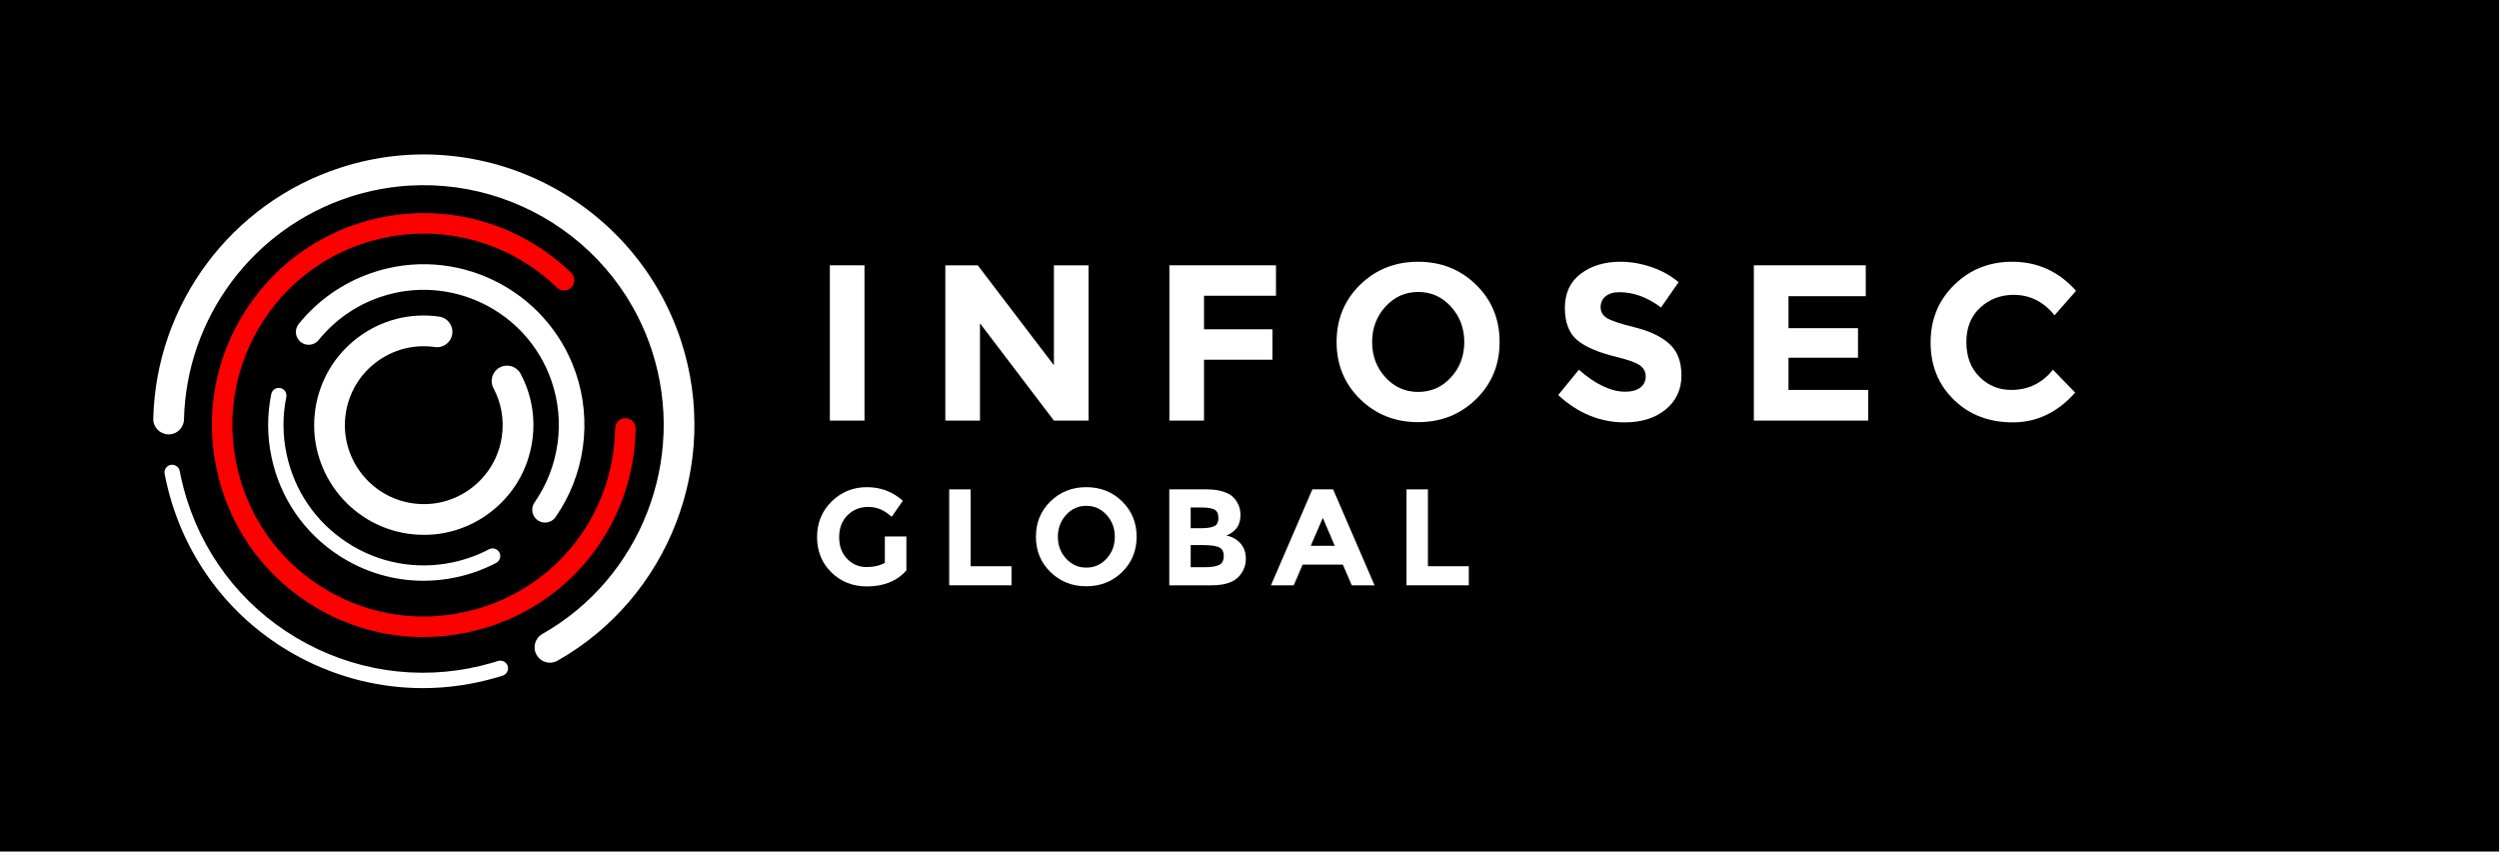
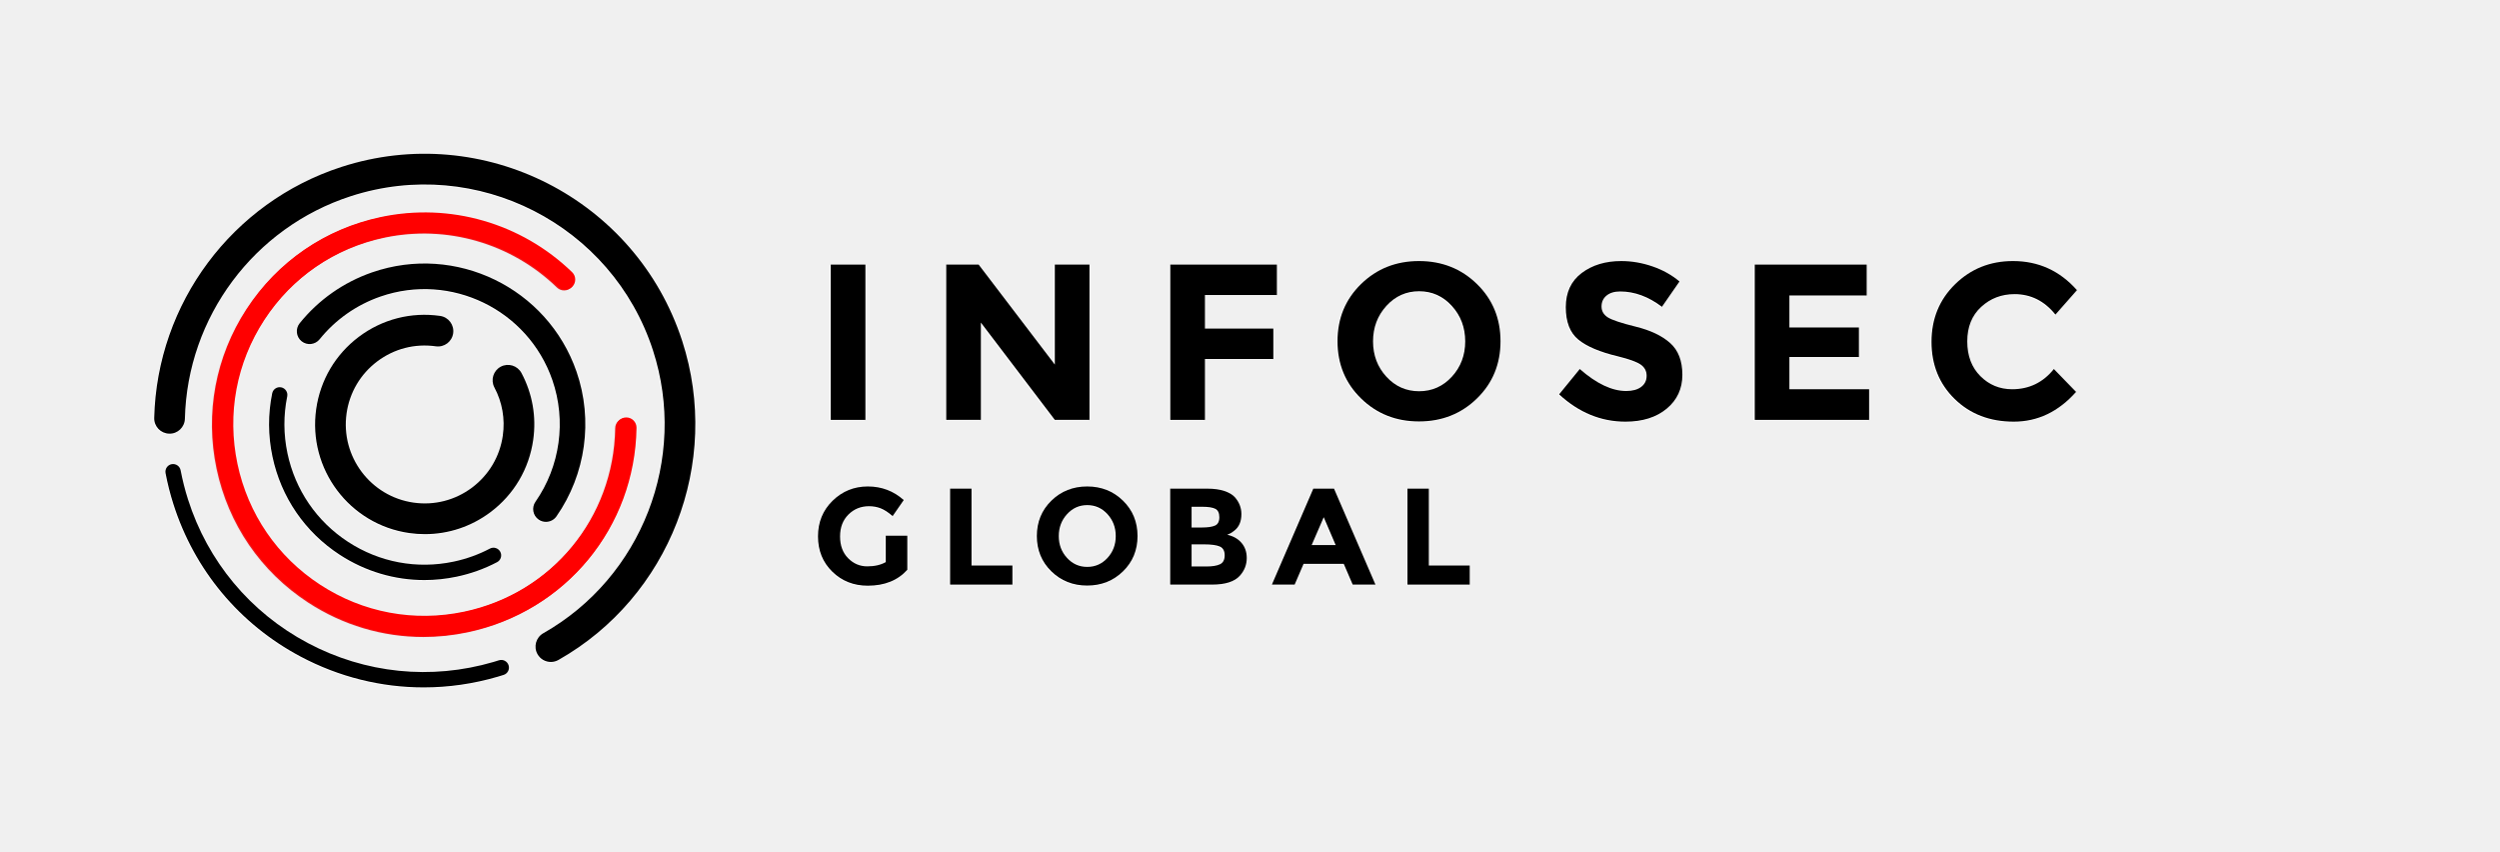
<svg xmlns="http://www.w3.org/2000/svg" version="1.1" id="Layer_1" x="0px" y="0px" width="1101px" height="375px" viewBox="0 0 1101 375" enable-background="new 0 0 1101 375" xml:space="preserve">
-   <g>
-     <rect width="1101" height="375" />
+   <defs id="defs999" />
+   <rect x="365.613" y="116.842" fill="#FFFFFF" width="15.262" height="68.387" id="rect918" />
+   <polygon fill="#FFFFFF" points="464.329,116.841 479.591,116.841 479.591,185.228 464.329,185.228 431.75,142.376 431.75,185.228   416.487,185.228 416.487,116.841 430.771,116.841 464.329,160.867 " id="polygon920" />
+   <polygon fill="#FFFFFF" points="562.163,116.841 562.163,130.245 530.464,130.245 530.464,145.018 560.597,145.018 560.597,158.421   530.464,158.421 530.464,185.228 515.202,185.228 515.202,116.841 " id="polygon922" />
+   <path fill="#FFFFFF" d="M650.314,175.787c-6.915,6.751-15.425,10.127-25.535,10.127c-10.111,0-18.622-3.376-25.535-10.127  c-6.916-6.751-10.371-15.148-10.371-25.194c0-10.041,3.455-18.441,10.371-25.192c6.913-6.75,15.424-10.125,25.535-10.125  c10.11,0,18.62,3.375,25.535,10.125c6.913,6.751,10.373,15.151,10.373,25.192C660.687,160.639,657.227,169.036,650.314,175.787   M645.129,150.643c0-6.097-1.957-11.299-5.87-15.606c-3.914-4.302-8.724-6.455-14.432-6.455c-5.706,0-10.516,2.153-14.43,6.455  c-3.913,4.307-5.87,9.509-5.87,15.606c0,6.099,1.957,11.285,5.87,15.556c3.914,4.274,8.724,6.409,14.43,6.409  c5.708,0,10.518-2.135,14.432-6.409C643.172,161.928,645.129,156.742,645.129,150.643" id="path924" />
+   <path fill="#FFFFFF" d="M707.4,130.49c-1.468,1.207-2.203,2.804-2.203,4.794c0,1.99,0.897,3.57,2.692,4.746  c1.792,1.172,5.934,2.558,12.425,4.157c6.49,1.599,11.528,3.997,15.114,7.19c3.587,3.197,5.384,7.86,5.384,13.99  c0,6.133-2.301,11.106-6.899,14.922c-4.598,3.815-10.65,5.724-18.147,5.724c-10.829,0-20.579-4.014-29.256-12.034l9.101-11.155  c7.369,6.457,14.187,9.685,20.448,9.685c2.804,0,5.004-0.601,6.603-1.808c1.596-1.205,2.396-2.838,2.396-4.892  c0-2.055-0.847-3.685-2.542-4.892c-1.699-1.205-5.056-2.429-10.079-3.67c-7.958-1.89-13.778-4.353-17.463-7.385  c-3.686-3.033-5.526-7.794-5.526-14.284c0-6.489,2.329-11.497,6.994-15.019c4.663-3.523,10.485-5.281,17.465-5.281  c4.565,0,9.13,0.782,13.697,2.345c4.565,1.568,8.543,3.785,11.936,6.653l-7.732,11.154c-5.934-4.498-12.064-6.751-18.393-6.751  C710.871,128.679,708.867,129.285,707.4,130.49" id="path926" />
+   <polygon fill="#FFFFFF" points="822.014,116.841 822.014,130.44 787.965,130.44 787.965,144.529 818.587,144.529 818.587,157.541   787.965,157.541 787.965,171.727 823.088,171.727 823.088,185.228 772.704,185.228 772.704,116.841 " id="polygon928" />
+   <path fill="#FFFFFF" d="M886.093,171.727c7.502,0,13.632-2.966,18.393-8.903l9.786,10.077c-7.763,8.741-16.911,13.11-27.444,13.11  c-10.533,0-19.21-3.326-26.025-9.979c-6.815-6.653-10.225-15.05-10.225-25.192c0-10.141,3.475-18.605,10.421-25.389  c6.946-6.782,15.441-10.175,25.485-10.175c11.218,0,20.612,4.273,28.179,12.816l-9.492,10.762  c-4.825-5.999-10.827-9.001-18.002-9.001c-5.739,0-10.647,1.876-14.723,5.627c-4.078,3.751-6.114,8.805-6.114,15.165  c0,6.359,1.921,11.463,5.773,15.31C875.951,169.804,880.614,171.727,886.093,171.727" id="path930" />
+   <path fill="#FFFFFF" d="M389.843,236.249h9.492v14.99c-4.192,4.678-9.995,7.016-17.41,7.016c-6.206,0-11.418-2.057-15.627-6.166  c-4.212-4.112-6.316-9.302-6.316-15.568c0-6.266,2.145-11.494,6.438-15.687c4.29-4.19,9.468-6.288,15.534-6.288  c6.066,0,11.335,1.995,15.809,5.985l-4.897,7.073c-1.894-1.649-3.636-2.79-5.228-3.415c-1.594-0.623-3.317-0.935-5.168-0.935  c-3.589,0-6.61,1.217-9.071,3.655c-2.457,2.439-3.686,5.653-3.686,9.643c0,3.99,1.178,7.185,3.536,9.581  c2.358,2.396,5.169,3.596,8.433,3.596c3.264,0,5.985-0.623,8.161-1.873V236.249z" id="path932" />
+   <polygon fill="#FFFFFF" points="418.195,257.769 418.195,215.513 427.625,215.513 427.625,249.367 445.639,249.367 445.639,257.769   " id="polygon934" />
+   <path fill="#FFFFFF" d="M494.362,251.937c-4.272,4.171-9.531,6.256-15.778,6.256c-6.245,0-11.504-2.085-15.776-6.256  c-4.273-4.171-6.407-9.361-6.407-15.568c0-6.204,2.134-11.394,6.407-15.565c4.272-4.172,9.531-6.257,15.776-6.257  c6.247,0,11.506,2.085,15.778,6.257c4.271,4.171,6.409,9.361,6.409,15.565C500.771,242.576,498.633,247.766,494.362,251.937   M491.159,236.4c0-3.768-1.21-6.982-3.627-9.643c-2.417-2.658-5.39-3.99-8.917-3.99s-6.498,1.332-8.915,3.99  c-2.42,2.661-3.627,5.875-3.627,9.643c0,3.768,1.207,6.973,3.627,9.609c2.417,2.642,5.388,3.961,8.915,3.961s6.5-1.319,8.917-3.961  C489.949,243.373,491.159,240.168,491.159,236.4" id="path936" />
+   <path fill="#FFFFFF" d="M533.655,257.77h-18.498v-42.256h16.444c2.861,0,5.328,0.341,7.404,1.026  c2.076,0.687,3.637,1.613,4.684,2.783c1.895,2.176,2.843,4.634,2.843,7.373c0,3.307-1.067,5.765-3.203,7.376  c-0.728,0.565-1.231,0.919-1.513,1.057c-0.281,0.143-0.785,0.375-1.51,0.694c2.62,0.568,4.705,1.747,6.257,3.539  c1.551,1.795,2.326,4.019,2.326,6.679c0,2.942-1.007,5.543-3.023,7.798C543.53,256.459,539.459,257.77,533.655,257.77   M524.588,232.623h4.474c2.62,0,4.565-0.281,5.832-0.849c1.272-0.563,1.906-1.783,1.906-3.656c0-1.873-0.584-3.114-1.753-3.718  c-1.17-0.606-3.146-0.909-5.926-0.909h-4.533V232.623z M524.588,249.79h6.469c2.699,0,4.724-0.334,6.075-0.997  c1.348-0.666,2.024-1.974,2.024-3.928c0-1.957-0.714-3.246-2.146-3.873c-1.431-0.623-3.717-0.935-6.86-0.935h-5.562V249.79z" id="path938" />
+   <path fill="#FFFFFF" d="M595.559,257.768l-3.932-9.127h-17.711l-3.93,9.127h-10.034l18.254-42.256h9.13l18.257,42.256H595.559z   M582.802,228.088l-5.319,12.273h10.579L582.802,228.088z" id="path940" />
+   <polygon fill="#FFFFFF" points="619.677,257.769 619.677,215.513 629.108,215.513 629.108,249.367 647.121,249.367 647.121,257.769   " id="polygon942" />
+   <path fill="#FFFFFF" d="M186.805,235.549c-2.288,0-4.591-0.16-6.896-0.489c-26.363-3.751-44.764-28.251-41.017-54.609  c1.813-12.772,8.495-24.07,18.81-31.819c10.316-7.745,23.03-11.012,35.801-9.194c3.701,0.528,6.274,3.954,5.746,7.655  c-0.527,3.699-3.942,6.281-7.655,5.744c-9.187-1.31-18.338,1.043-25.764,6.617c-7.424,5.577-12.234,13.709-13.54,22.901  c-2.694,18.97,10.55,36.605,29.525,39.306c9.187,1.303,18.339-1.047,25.762-6.624c7.424-5.577,12.232-13.709,13.537-22.898  c1.046-7.338-0.233-14.662-3.703-21.181c-1.756-3.3-0.504-7.397,2.797-9.153c3.295-1.757,7.397-0.504,9.151,2.796  c4.827,9.068,6.61,19.25,5.154,29.444c-1.813,12.767-8.492,24.065-18.808,31.814C207.253,232.212,197.19,235.549,186.805,235.549" id="path944" />
+   <path fill="#FFFFFF" d="M240.121,230.143c-1.114,0-2.236-0.329-3.219-1.014c-2.556-1.78-3.183-5.295-1.403-7.851  c10.883-15.613,13.668-35.646,7.45-53.588c-10.746-31.018-44.723-47.517-75.74-36.769c-10.564,3.66-19.836,10.172-26.819,18.832  c-1.956,2.422-5.507,2.801-7.929,0.849c-2.424-1.954-2.804-5.505-0.85-7.929c8.309-10.306,19.343-18.054,31.907-22.407  c36.894-12.781,77.307,6.837,90.088,43.733c7.395,21.34,4.085,45.164-8.856,63.729C243.655,229.298,241.903,230.143,240.121,230.143  " id="path946" />
+   <path fill="#FFFFFF" d="M186.564,255.77c-13.143,0-26.017-3.797-37.287-11.141c-15.344-9.996-25.872-25.371-29.652-43.287  c-1.954-9.251-1.992-18.605-0.119-27.807c0.375-1.83,2.157-3.004,3.992-2.639c1.83,0.375,3.011,2.16,2.639,3.99  c-1.689,8.29-1.653,16.718,0.108,25.058c3.405,16.15,12.895,30.007,26.723,39.017c13.826,9.008,30.336,12.101,46.484,8.693  c5.605-1.183,10.989-3.116,15.995-5.748c1.656-0.866,3.699-0.229,4.57,1.422c0.868,1.654,0.231,3.699-1.422,4.567  c-5.56,2.921-11.531,5.066-17.747,6.376C196.095,255.274,191.31,255.77,186.564,255.77" id="path948" />
+   <path fill="#EC2024" d="M186.508,280.553c-17.892,0-35.414-5.169-50.755-15.165c-20.885-13.611-35.219-34.538-40.364-58.935  c-5.149-24.387-0.489-49.326,13.12-70.213c13.611-20.884,34.541-35.221,58.935-40.365c30.375-6.419,61.856,2.667,84.213,24.292  c1.792,1.732,1.84,4.588,0.108,6.378c-1.735,1.79-4.592,1.837-6.381,0.107c-20.195-19.536-48.634-27.74-76.076-21.948  c-22.037,4.646-40.943,17.596-53.24,36.464c-12.291,18.868-16.503,41.392-11.852,63.424c4.649,22.037,17.599,40.943,36.462,53.237  c18.866,12.294,41.382,16.503,63.429,11.852c38.783-8.175,66.299-41.525,66.91-81.096c0.036-2.468,2.047-4.441,4.507-4.441  c0.024,0,0.048,0,0.072,0c2.491,0.038,4.479,2.09,4.441,4.582c-0.676,43.811-31.136,80.733-74.069,89.784  C199.489,279.878,192.975,280.553,186.508,280.553" id="path950" />
+   <path fill="#FFFFFF" d="M242.297,291.845c-2.358,0-4.648-1.236-5.894-3.434c-1.842-3.252-0.699-7.38,2.553-9.225  c43.428-24.597,63.756-76.968,48.338-124.521c-17.973-55.44-77.7-85.919-133.145-67.946c-42.637,13.828-72.009,53.201-73.093,97.979  c-0.09,3.737-3.219,6.746-6.929,6.6c-3.737-0.09-6.691-3.192-6.601-6.927c1.222-50.512,34.355-94.929,82.45-110.526  c62.536-20.278,129.916,14.105,150.192,76.646c17.393,53.643-5.545,112.719-54.54,140.474  C244.574,291.561,243.428,291.845,242.297,291.845" id="path952" />
+   <path fill="#FFFFFF" d="M186.25,303.045c-18.711,0-37.259-4.574-54.222-13.58c-26.915-14.294-46.823-38.161-56.06-67.204  c-1.408-4.426-2.568-8.994-3.442-13.573c-0.35-1.837,0.852-3.608,2.687-3.958c1.838-0.337,3.606,0.854,3.957,2.686  c0.825,4.317,1.916,8.624,3.243,12.795c8.698,27.349,27.444,49.82,52.788,63.279c25.304,13.434,54.359,16.398,81.815,8.349  c0.799-0.234,1.603-0.479,2.398-0.735c1.778-0.568,3.682,0.406,4.255,2.186c0.57,1.78-0.408,3.684-2.188,4.255  c-0.848,0.274-1.707,0.534-2.561,0.785C208.168,301.484,197.181,303.045,186.25,303.045" id="path954" />
+   <g id="g994">
+     <rect x="366.011" y="116.537" width="15.262" height="68.387" id="rect956" />
+     <polygon points="464.727,116.536 479.989,116.536 479.989,184.923 464.727,184.923 432.147,142.071 432.147,184.923    416.885,184.923 416.885,116.536 431.169,116.536 464.727,160.562  " id="polygon958" />
+     <polygon points="562.561,116.536 562.561,129.94 530.862,129.94 530.862,144.713 560.995,144.713 560.995,158.116 530.862,158.116    530.862,184.923 515.599,184.923 515.599,116.536  " id="polygon960" />
+     <path d="M650.712,175.482c-6.915,6.751-15.425,10.127-25.535,10.127c-10.111,0-18.623-3.376-25.535-10.127   c-6.916-6.751-10.371-15.148-10.371-25.194c0-10.041,3.455-18.441,10.371-25.192c6.912-6.75,15.424-10.125,25.535-10.125   c10.11,0,18.62,3.375,25.535,10.125c6.913,6.751,10.373,15.151,10.373,25.192C661.085,160.334,657.625,168.731,650.712,175.482    M645.527,150.338c0-6.097-1.957-11.299-5.871-15.606c-3.913-4.302-8.724-6.455-14.432-6.455c-5.705,0-10.516,2.153-14.429,6.455   c-3.914,4.307-5.87,9.509-5.87,15.606c0,6.099,1.956,11.284,5.87,15.556c3.913,4.274,8.724,6.409,14.429,6.409   c5.708,0,10.519-2.135,14.432-6.409C643.57,161.622,645.527,156.437,645.527,150.338" id="path962" />
+     <path d="M707.797,130.185c-1.467,1.207-2.202,2.804-2.202,4.794c0,1.99,0.897,3.57,2.691,4.746   c1.792,1.172,5.935,2.558,12.426,4.157c6.49,1.599,11.527,3.997,15.114,7.19c3.587,3.197,5.383,7.86,5.383,13.99   c0,6.133-2.3,11.106-6.898,14.922c-4.599,3.815-10.65,5.724-18.148,5.724c-10.828,0-20.579-4.014-29.255-12.034l9.101-11.155   c7.369,6.457,14.186,9.685,20.448,9.685c2.804,0,5.004-0.601,6.603-1.808c1.596-1.206,2.395-2.838,2.395-4.892   c0-2.055-0.847-3.685-2.541-4.892c-1.699-1.205-5.056-2.429-10.079-3.67c-7.959-1.89-13.779-4.353-17.463-7.385   c-3.687-3.033-5.526-7.794-5.526-14.284c0-6.489,2.328-11.497,6.994-15.02c4.662-3.522,10.485-5.28,17.464-5.28   c4.565,0,9.13,0.782,13.698,2.345c4.564,1.568,8.542,3.785,11.936,6.653l-7.732,11.154c-5.935-4.499-12.065-6.751-18.393-6.751   C711.269,128.374,709.265,128.98,707.797,130.185" id="path964" />
+     <polygon points="822.412,116.536 822.412,130.135 788.362,130.135 788.362,144.224 818.985,144.224 818.985,157.236    788.362,157.236 788.362,171.422 823.485,171.422 823.485,184.923 773.102,184.923 773.102,116.536  " id="polygon966" />
+     <path d="M886.49,171.422c7.503,0,13.633-2.966,18.394-8.903l9.786,10.077c-7.763,8.741-16.912,13.11-27.445,13.11   c-10.532,0-19.209-3.326-26.024-9.979c-6.815-6.653-10.225-15.05-10.225-25.192c0-10.141,3.474-18.605,10.421-25.389   c6.946-6.782,15.441-10.175,25.485-10.175c11.218,0,20.612,4.273,28.179,12.816l-9.493,10.762   c-4.825-5.999-10.826-9.001-18.001-9.001c-5.739,0-10.648,1.876-14.723,5.627c-4.079,3.751-6.114,8.805-6.114,15.165   c0,6.359,1.921,11.463,5.772,15.31C876.349,169.499,881.012,171.422,886.49,171.422" id="path968" />
+     <path d="M390.241,235.944h9.492v14.99c-4.192,4.677-9.996,7.016-17.41,7.016c-6.206,0-11.418-2.057-15.627-6.166   c-4.212-4.112-6.317-9.302-6.317-15.568s2.146-11.495,6.438-15.687c4.291-4.19,9.469-6.288,15.535-6.288   c6.066,0,11.334,1.995,15.809,5.985l-4.897,7.073c-1.895-1.649-3.637-2.79-5.228-3.415c-1.594-0.623-3.317-0.935-5.169-0.935   c-3.589,0-6.61,1.216-9.07,3.655c-2.458,2.439-3.687,5.653-3.687,9.643s1.179,7.185,3.537,9.581   c2.357,2.396,5.168,3.596,8.433,3.596c3.264,0,5.984-0.623,8.161-1.873V235.944z" id="path970" />
+     <polygon points="418.592,257.464 418.592,215.208 428.023,215.208 428.023,249.062 446.037,249.062 446.037,257.464  " id="polygon972" />
+     <path d="M494.759,251.632c-4.271,4.171-9.53,6.256-15.778,6.256c-6.244,0-11.504-2.085-15.775-6.256   c-4.274-4.171-6.407-9.361-6.407-15.568c0-6.204,2.133-11.394,6.407-15.565c4.271-4.172,9.531-6.257,15.775-6.257   c6.248,0,11.507,2.085,15.778,6.257c4.272,4.171,6.41,9.361,6.41,15.565C501.169,242.271,499.031,247.461,494.759,251.632    M491.557,236.095c0-3.768-1.21-6.982-3.627-9.643c-2.417-2.658-5.391-3.99-8.918-3.99c-3.526,0-6.497,1.332-8.915,3.99   c-2.419,2.661-3.627,5.875-3.627,9.643c0,3.768,1.208,6.973,3.627,9.609c2.418,2.642,5.389,3.961,8.915,3.961   c3.527,0,6.501-1.319,8.918-3.961C490.347,243.068,491.557,239.863,491.557,236.095" id="path974" />
+     <path d="M534.053,257.465h-18.498v-42.256h16.443c2.862,0,5.329,0.341,7.405,1.026c2.076,0.687,3.637,1.613,4.684,2.782   c1.895,2.177,2.842,4.635,2.842,7.374c0,3.307-1.066,5.765-3.202,7.376c-0.728,0.565-1.231,0.919-1.513,1.057   c-0.282,0.143-0.785,0.375-1.51,0.694c2.62,0.568,4.705,1.747,6.256,3.539c1.551,1.795,2.327,4.018,2.327,6.679   c0,2.942-1.007,5.543-3.024,7.798C543.927,256.154,539.856,257.465,534.053,257.465 M524.985,232.318h4.475   c2.62,0,4.564-0.281,5.832-0.849c1.271-0.563,1.906-1.783,1.906-3.656c0-1.873-0.585-3.114-1.754-3.718   c-1.169-0.606-3.145-0.909-5.925-0.909h-4.534V232.318z M524.985,249.485h6.469c2.699,0,4.725-0.334,6.076-0.997   c1.348-0.666,2.023-1.974,2.023-3.928c0-1.957-0.713-3.246-2.145-3.873c-1.432-0.623-3.718-0.936-6.86-0.936h-5.563V249.485z" id="path976" />
+     <path d="M595.957,257.463l-3.933-9.127h-17.71l-3.93,9.127h-10.035l18.255-42.256h9.13l18.257,42.256H595.957z M583.2,227.783   l-5.319,12.272h10.578L583.2,227.783z" id="path978" />
+     <polygon points="620.075,257.464 620.075,215.208 629.505,215.208 629.505,249.062 647.519,249.062 647.519,257.464  " id="polygon980" />
+     <path d="M187.203,235.244c-2.288,0-4.591-0.16-6.896-0.489c-26.363-3.751-44.764-28.251-41.017-54.609   c1.813-12.772,8.495-24.07,18.81-31.819c10.316-7.745,23.03-11.012,35.801-9.194c3.701,0.528,6.274,3.954,5.746,7.655   c-0.527,3.699-3.942,6.281-7.655,5.744c-9.187-1.31-18.338,1.043-25.764,6.617c-7.424,5.577-12.234,13.709-13.54,22.901   c-2.694,18.97,10.55,36.605,29.525,39.306c9.187,1.303,18.339-1.048,25.762-6.624c7.424-5.577,12.232-13.709,13.537-22.899   c1.046-7.337-0.233-14.661-3.703-21.18c-1.756-3.3-0.504-7.397,2.797-9.153c3.295-1.757,7.397-0.504,9.151,2.796   c4.827,9.068,6.61,19.25,5.154,29.444c-1.813,12.766-8.493,24.065-18.808,31.813C207.651,231.907,197.588,235.244,187.203,235.244" id="path982" />
+     <path d="M240.519,229.838c-1.114,0-2.236-0.329-3.219-1.014c-2.556-1.78-3.183-5.295-1.403-7.851   c10.883-15.613,13.668-35.646,7.45-53.588c-10.746-31.018-44.723-47.517-75.74-36.769c-10.564,3.66-19.836,10.172-26.819,18.832   c-1.956,2.422-5.507,2.801-7.929,0.849c-2.425-1.954-2.804-5.505-0.85-7.929c8.309-10.306,19.343-18.054,31.907-22.407   c36.893-12.781,77.307,6.837,90.088,43.733c7.395,21.34,4.085,45.164-8.856,63.729   C244.053,228.993,242.301,229.838,240.519,229.838" id="path984" />
+     <path d="M186.962,255.465c-13.143,0-26.017-3.797-37.288-11.141c-15.343-9.996-25.871-25.371-29.651-43.287   c-1.954-9.251-1.992-18.605-0.119-27.807c0.374-1.83,2.157-3.004,3.992-2.639c1.83,0.375,3.011,2.16,2.639,3.99   c-1.689,8.29-1.654,16.718,0.107,25.058c3.406,16.15,12.896,30.007,26.724,39.017c13.826,9.008,30.336,12.101,46.484,8.693   c5.605-1.183,10.989-3.116,15.995-5.748c1.656-0.866,3.699-0.229,4.57,1.422c0.868,1.654,0.231,3.699-1.422,4.567   c-5.56,2.921-11.531,5.066-17.747,6.376C196.493,254.969,191.708,255.465,186.962,255.465" id="path986" />
+     <path fill="#FF0000" d="M186.906,280.248c-17.892,0-35.414-5.169-50.755-15.165c-20.885-13.611-35.219-34.538-40.364-58.935   c-5.149-24.387-0.489-49.326,13.12-70.213c13.611-20.884,34.541-35.221,58.935-40.365c30.375-6.419,61.856,2.667,84.213,24.292   c1.792,1.732,1.84,4.588,0.108,6.378c-1.735,1.79-4.592,1.837-6.381,0.107c-20.195-19.536-48.634-27.74-76.076-21.948   c-22.037,4.646-40.943,17.596-53.24,36.464c-12.291,18.868-16.503,41.392-11.852,63.424c4.649,22.037,17.599,40.943,36.462,53.237   c18.866,12.294,41.382,16.503,63.429,11.852c38.783-8.175,66.299-41.525,66.91-81.096c0.036-2.468,2.047-4.441,4.507-4.441   c0.024,0,0.048,0,0.072,0c2.491,0.038,4.479,2.09,4.441,4.582c-0.675,43.811-31.136,80.733-74.069,89.784   C199.887,279.573,193.373,280.248,186.906,280.248" id="path988" />
+     <path d="M242.695,291.54c-2.358,0-4.648-1.236-5.894-3.434c-1.842-3.252-0.699-7.38,2.553-9.225   c43.428-24.597,63.755-76.968,48.338-124.521c-17.973-55.44-77.7-85.919-133.145-67.946   c-42.637,13.828-72.009,53.201-73.093,97.979c-0.09,3.737-3.219,6.746-6.929,6.6c-3.737-0.09-6.691-3.193-6.601-6.927   c1.222-50.512,34.355-94.929,82.45-110.526c62.536-20.278,129.916,14.105,150.192,76.646   c17.393,53.643-5.545,112.719-54.54,140.474C244.972,291.256,243.826,291.54,242.695,291.54" id="path990" />
+     <path d="M186.648,302.74c-18.711,0-37.259-4.574-54.222-13.58c-26.915-14.294-46.823-38.161-56.06-67.204   c-1.408-4.426-2.568-8.994-3.442-13.573c-0.35-1.837,0.852-3.608,2.687-3.959c1.838-0.336,3.606,0.855,3.957,2.687   c0.825,4.317,1.916,8.624,3.243,12.795c8.698,27.349,27.444,49.82,52.788,63.279c25.304,13.434,54.359,16.398,81.815,8.349   c0.799-0.234,1.603-0.479,2.398-0.735c1.778-0.568,3.682,0.406,4.255,2.186c0.57,1.78-0.408,3.684-2.188,4.255   c-0.848,0.274-1.707,0.534-2.561,0.785C208.566,301.179,197.579,302.74,186.648,302.74" id="path992" />
  </g>
-   <rect x="365.613" y="116.842" fill="#FFFFFF" width="15.262" height="68.387" />
-   <polygon fill="#FFFFFF" points="464.329,116.841 479.591,116.841 479.591,185.228 464.329,185.228 431.75,142.376 431.75,185.228   416.487,185.228 416.487,116.841 430.771,116.841 464.329,160.867 " />
-   <polygon fill="#FFFFFF" points="562.163,116.841 562.163,130.245 530.464,130.245 530.464,145.018 560.597,145.018 560.597,158.421   530.464,158.421 530.464,185.228 515.202,185.228 515.202,116.841 " />
-   <path fill="#FFFFFF" d="M650.314,175.787c-6.915,6.751-15.425,10.127-25.535,10.127c-10.111,0-18.622-3.376-25.535-10.127  c-6.916-6.751-10.371-15.148-10.371-25.194c0-10.041,3.455-18.441,10.371-25.192c6.913-6.75,15.424-10.125,25.535-10.125  c10.11,0,18.62,3.375,25.535,10.125c6.913,6.751,10.373,15.151,10.373,25.192C660.687,160.639,657.227,169.036,650.314,175.787   M645.129,150.643c0-6.097-1.957-11.299-5.87-15.606c-3.914-4.302-8.724-6.455-14.432-6.455c-5.706,0-10.516,2.153-14.43,6.455  c-3.913,4.307-5.87,9.509-5.87,15.606c0,6.099,1.957,11.285,5.87,15.556c3.914,4.274,8.724,6.409,14.43,6.409  c5.708,0,10.518-2.135,14.432-6.409C643.172,161.928,645.129,156.742,645.129,150.643" />
-   <path fill="#FFFFFF" d="M707.4,130.49c-1.468,1.207-2.203,2.804-2.203,4.794s0.897,3.57,2.692,4.746  c1.792,1.172,5.934,2.558,12.425,4.157c6.49,1.599,11.528,3.997,15.114,7.19c3.587,3.197,5.384,7.86,5.384,13.99  c0,6.133-2.301,11.106-6.899,14.922c-4.598,3.815-10.65,5.724-18.147,5.724c-10.829,0-20.579-4.014-29.256-12.034l9.101-11.155  c7.369,6.457,14.187,9.685,20.448,9.685c2.804,0,5.004-0.601,6.603-1.808c1.596-1.205,2.396-2.838,2.396-4.892  c0-2.055-0.847-3.685-2.542-4.892c-1.699-1.205-5.056-2.429-10.079-3.67c-7.958-1.89-13.778-4.353-17.463-7.385  c-3.686-3.033-5.526-7.794-5.526-14.284c0-6.489,2.329-11.497,6.994-15.019c4.663-3.523,10.485-5.281,17.465-5.281  c4.565,0,9.13,0.782,13.697,2.345c4.565,1.568,8.543,3.785,11.936,6.653l-7.732,11.154c-5.934-4.498-12.064-6.751-18.393-6.751  C710.871,128.679,708.867,129.285,707.4,130.49" />
-   <polygon fill="#FFFFFF" points="822.014,116.841 822.014,130.44 787.965,130.44 787.965,144.529 818.587,144.529 818.587,157.541   787.965,157.541 787.965,171.727 823.088,171.727 823.088,185.228 772.704,185.228 772.704,116.841 " />
-   <path fill="#FFFFFF" d="M886.093,171.727c7.502,0,13.632-2.966,18.393-8.903l9.786,10.077c-7.763,8.741-16.911,13.11-27.444,13.11  s-19.21-3.326-26.025-9.979s-10.225-15.05-10.225-25.192c0-10.141,3.475-18.605,10.421-25.389  c6.946-6.782,15.441-10.175,25.485-10.175c11.218,0,20.612,4.273,28.179,12.816l-9.492,10.762  c-4.825-5.999-10.827-9.001-18.002-9.001c-5.739,0-10.647,1.876-14.723,5.627c-4.078,3.751-6.114,8.805-6.114,15.165  c0,6.359,1.921,11.463,5.773,15.31C875.951,169.804,880.614,171.727,886.093,171.727" />
-   <path fill="#FFFFFF" d="M389.843,236.249h9.492v14.99c-4.192,4.678-9.995,7.016-17.41,7.016c-6.206,0-11.418-2.057-15.627-6.166  c-4.212-4.112-6.316-9.302-6.316-15.568c0-6.266,2.145-11.494,6.438-15.687c4.29-4.19,9.468-6.288,15.534-6.288  s11.335,1.995,15.809,5.985l-4.897,7.073c-1.894-1.649-3.636-2.79-5.228-3.415c-1.594-0.623-3.317-0.935-5.168-0.935  c-3.589,0-6.61,1.217-9.071,3.655c-2.457,2.439-3.686,5.653-3.686,9.643s1.178,7.185,3.536,9.581s5.169,3.596,8.433,3.596  s5.985-0.623,8.161-1.873L389.843,236.249L389.843,236.249z" />
-   <polygon fill="#FFFFFF" points="418.195,257.769 418.195,215.513 427.625,215.513 427.625,249.367 445.639,249.367 445.639,257.769   " />
-   <path fill="#FFFFFF" d="M494.362,251.937c-4.272,4.171-9.531,6.256-15.778,6.256c-6.245,0-11.504-2.085-15.776-6.256  c-4.273-4.171-6.407-9.361-6.407-15.568c0-6.204,2.134-11.394,6.407-15.565c4.272-4.172,9.531-6.257,15.776-6.257  c6.247,0,11.506,2.085,15.778,6.257c4.271,4.171,6.409,9.361,6.409,15.565C500.771,242.576,498.633,247.766,494.362,251.937   M491.159,236.4c0-3.768-1.21-6.982-3.627-9.643c-2.417-2.658-5.39-3.99-8.917-3.99s-6.498,1.332-8.915,3.99  c-2.42,2.661-3.627,5.875-3.627,9.643s1.207,6.973,3.627,9.609c2.417,2.642,5.388,3.961,8.915,3.961s6.5-1.319,8.917-3.961  C489.949,243.373,491.159,240.168,491.159,236.4" />
-   <path fill="#FFFFFF" d="M533.655,257.77h-18.498v-42.256h16.444c2.861,0,5.328,0.341,7.404,1.026  c2.076,0.687,3.637,1.613,4.684,2.783c1.895,2.176,2.843,4.634,2.843,7.373c0,3.307-1.067,5.765-3.203,7.376  c-0.728,0.565-1.231,0.919-1.513,1.057c-0.281,0.143-0.785,0.375-1.51,0.694c2.62,0.568,4.705,1.747,6.257,3.539  c1.551,1.795,2.326,4.019,2.326,6.679c0,2.942-1.007,5.543-3.023,7.798C543.53,256.459,539.459,257.77,533.655,257.77   M524.588,232.623h4.474c2.62,0,4.565-0.281,5.832-0.849c1.272-0.563,1.906-1.783,1.906-3.656s-0.584-3.114-1.753-3.718  c-1.17-0.606-3.146-0.909-5.926-0.909h-4.533L524.588,232.623L524.588,232.623z M524.588,249.79h6.469  c2.699,0,4.724-0.334,6.075-0.997c1.348-0.666,2.024-1.974,2.024-3.928c0-1.957-0.714-3.246-2.146-3.873  c-1.431-0.623-3.717-0.935-6.86-0.935h-5.562V249.79z" />
-   <path fill="#FFFFFF" d="M595.559,257.768l-3.932-9.127h-17.711l-3.93,9.127h-10.034l18.254-42.256h9.13l18.257,42.256H595.559z   M582.802,228.088l-5.319,12.273h10.579L582.802,228.088z" />
-   <polygon fill="#FFFFFF" points="619.677,257.769 619.677,215.513 629.108,215.513 629.108,249.367 647.121,249.367 647.121,257.769   " />
-   <path fill="#FFFFFF" d="M186.805,235.549c-2.288,0-4.591-0.16-6.896-0.489c-26.363-3.751-44.764-28.251-41.017-54.609  c1.813-12.772,8.495-24.07,18.81-31.819c10.316-7.745,23.03-11.012,35.801-9.194c3.701,0.528,6.274,3.954,5.746,7.655  c-0.527,3.699-3.942,6.281-7.655,5.744c-9.187-1.31-18.338,1.043-25.764,6.617c-7.424,5.577-12.234,13.709-13.54,22.901  c-2.694,18.97,10.55,36.605,29.525,39.306c9.187,1.303,18.339-1.047,25.762-6.624c7.424-5.577,12.232-13.709,13.537-22.898  c1.046-7.338-0.233-14.662-3.703-21.181c-1.756-3.3-0.504-7.397,2.797-9.153c3.295-1.757,7.397-0.504,9.151,2.796  c4.827,9.068,6.61,19.25,5.154,29.444c-1.813,12.767-8.492,24.065-18.808,31.814C207.253,232.212,197.19,235.549,186.805,235.549" />
-   <path fill="#FFFFFF" d="M240.121,230.143c-1.114,0-2.236-0.329-3.219-1.014c-2.556-1.78-3.183-5.295-1.403-7.851  c10.883-15.613,13.668-35.646,7.45-53.588c-10.746-31.018-44.723-47.517-75.74-36.769c-10.564,3.66-19.836,10.172-26.819,18.832  c-1.956,2.422-5.507,2.801-7.929,0.849c-2.424-1.954-2.804-5.505-0.85-7.929c8.309-10.306,19.343-18.054,31.907-22.407  c36.894-12.781,77.307,6.837,90.088,43.733c7.395,21.34,4.085,45.164-8.856,63.729C243.655,229.298,241.903,230.143,240.121,230.143  " />
-   <path fill="#FFFFFF" d="M186.564,255.77c-13.143,0-26.017-3.797-37.287-11.141c-15.344-9.996-25.872-25.371-29.652-43.287  c-1.954-9.251-1.992-18.605-0.119-27.807c0.375-1.83,2.157-3.004,3.992-2.639c1.83,0.375,3.011,2.16,2.639,3.99  c-1.689,8.29-1.653,16.718,0.108,25.058c3.405,16.15,12.895,30.007,26.723,39.017c13.826,9.008,30.336,12.101,46.484,8.693  c5.605-1.183,10.989-3.116,15.995-5.748c1.656-0.866,3.699-0.229,4.57,1.422c0.868,1.654,0.231,3.699-1.422,4.567  c-5.56,2.921-11.531,5.066-17.747,6.376C196.095,255.274,191.31,255.77,186.564,255.77" />
-   <path fill="#FF0000" d="M186.508,280.553c-17.892,0-35.414-5.169-50.755-15.165c-20.885-13.611-35.219-34.538-40.364-58.935  c-5.149-24.387-0.489-49.326,13.12-70.213c13.611-20.884,34.541-35.221,58.935-40.365c30.375-6.419,61.856,2.667,84.213,24.292  c1.792,1.732,1.84,4.588,0.108,6.378c-1.735,1.79-4.592,1.837-6.381,0.107c-20.195-19.536-48.634-27.74-76.076-21.948  c-22.037,4.646-40.943,17.596-53.24,36.464c-12.291,18.868-16.503,41.392-11.852,63.424c4.649,22.037,17.599,40.943,36.462,53.237  c18.866,12.294,41.382,16.503,63.429,11.852c38.783-8.175,66.299-41.525,66.91-81.096c0.036-2.468,2.047-4.441,4.507-4.441  c0.024,0,0.048,0,0.072,0c2.491,0.038,4.479,2.09,4.441,4.582c-0.676,43.811-31.136,80.733-74.069,89.784  C199.489,279.878,192.975,280.553,186.508,280.553" />
-   <path fill="#FFFFFF" d="M242.297,291.845c-2.358,0-4.648-1.236-5.894-3.434c-1.842-3.252-0.699-7.38,2.553-9.225  c43.428-24.597,63.756-76.968,48.338-124.521c-17.973-55.44-77.7-85.919-133.145-67.946c-42.637,13.828-72.009,53.201-73.093,97.979  c-0.09,3.737-3.219,6.746-6.929,6.6c-3.737-0.09-6.691-3.192-6.601-6.927c1.222-50.512,34.355-94.929,82.45-110.526  c62.536-20.278,129.916,14.105,150.192,76.646c17.393,53.643-5.545,112.719-54.54,140.474  C244.574,291.561,243.428,291.845,242.297,291.845" />
-   <path fill="#FFFFFF" d="M186.25,303.045c-18.711,0-37.259-4.574-54.222-13.58c-26.915-14.294-46.823-38.161-56.06-67.204  c-1.408-4.426-2.568-8.994-3.442-13.573c-0.35-1.837,0.852-3.608,2.687-3.958c1.838-0.337,3.606,0.854,3.957,2.686  c0.825,4.317,1.916,8.624,3.243,12.795c8.698,27.349,27.444,49.82,52.788,63.279c25.304,13.434,54.359,16.398,81.815,8.349  c0.799-0.234,1.603-0.479,2.398-0.735c1.778-0.568,3.682,0.406,4.255,2.186c0.57,1.78-0.408,3.684-2.188,4.255  c-0.848,0.274-1.707,0.534-2.561,0.785C208.168,301.484,197.181,303.045,186.25,303.045" />
</svg>
